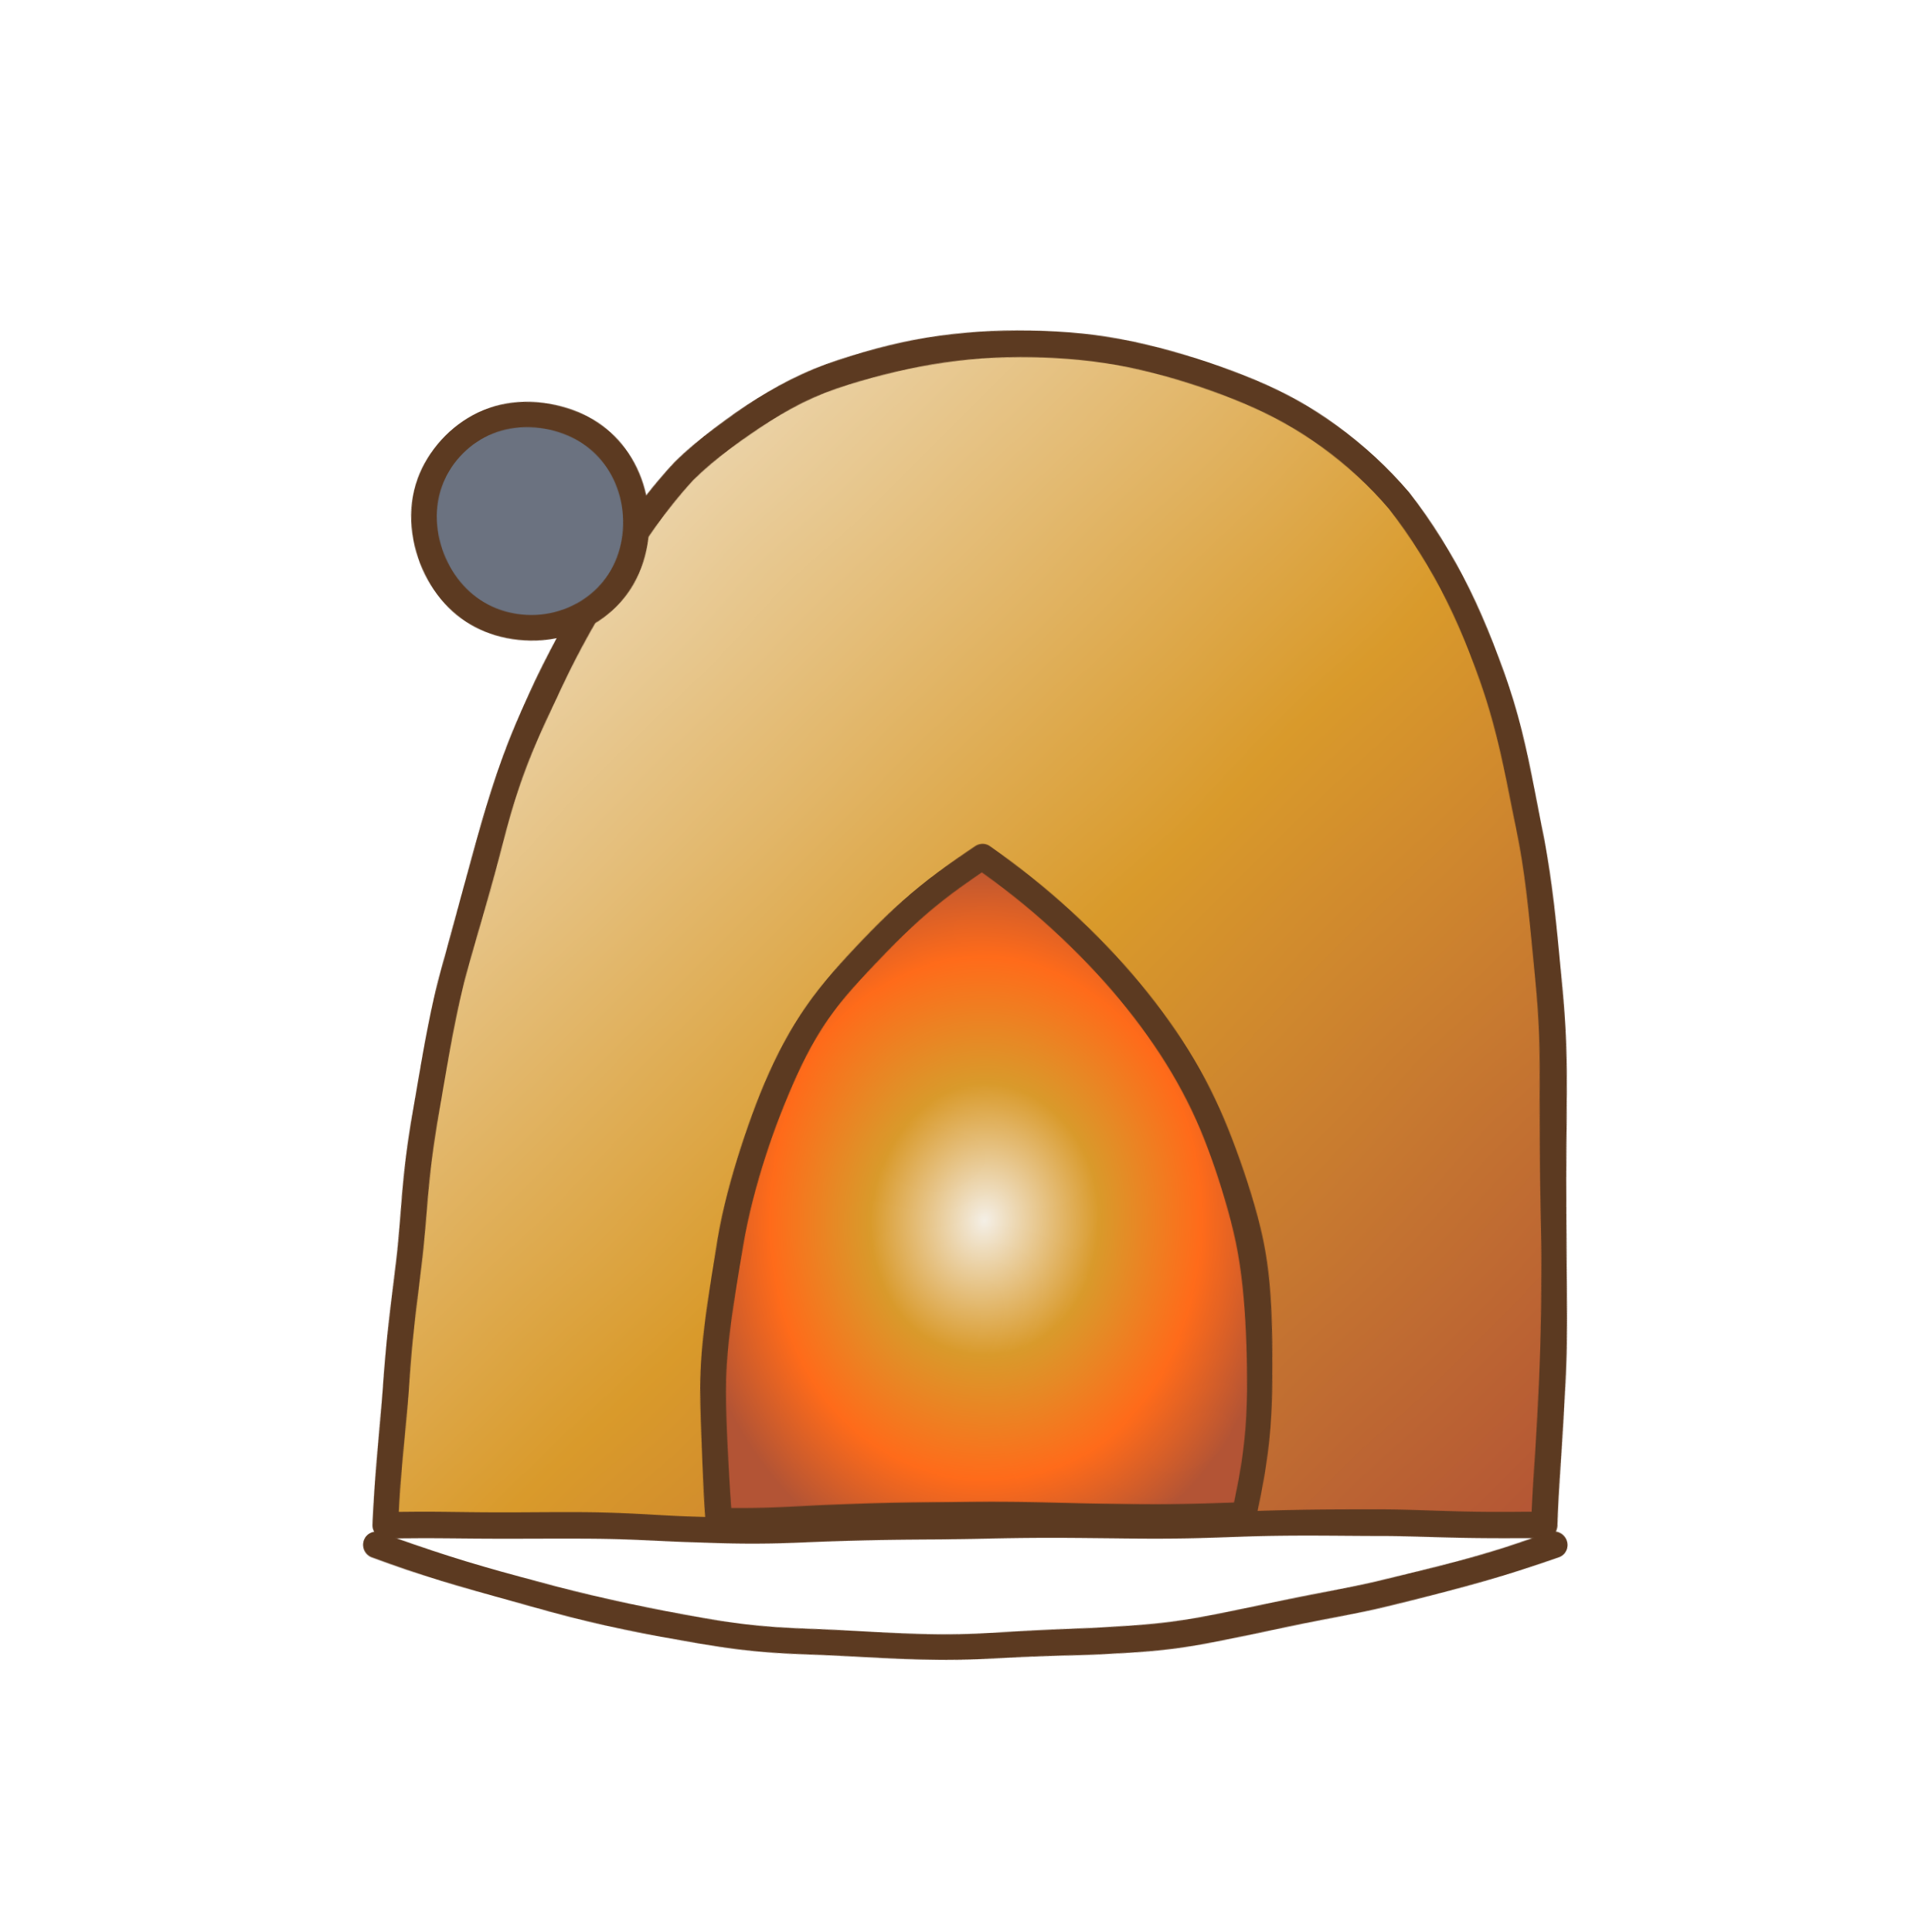
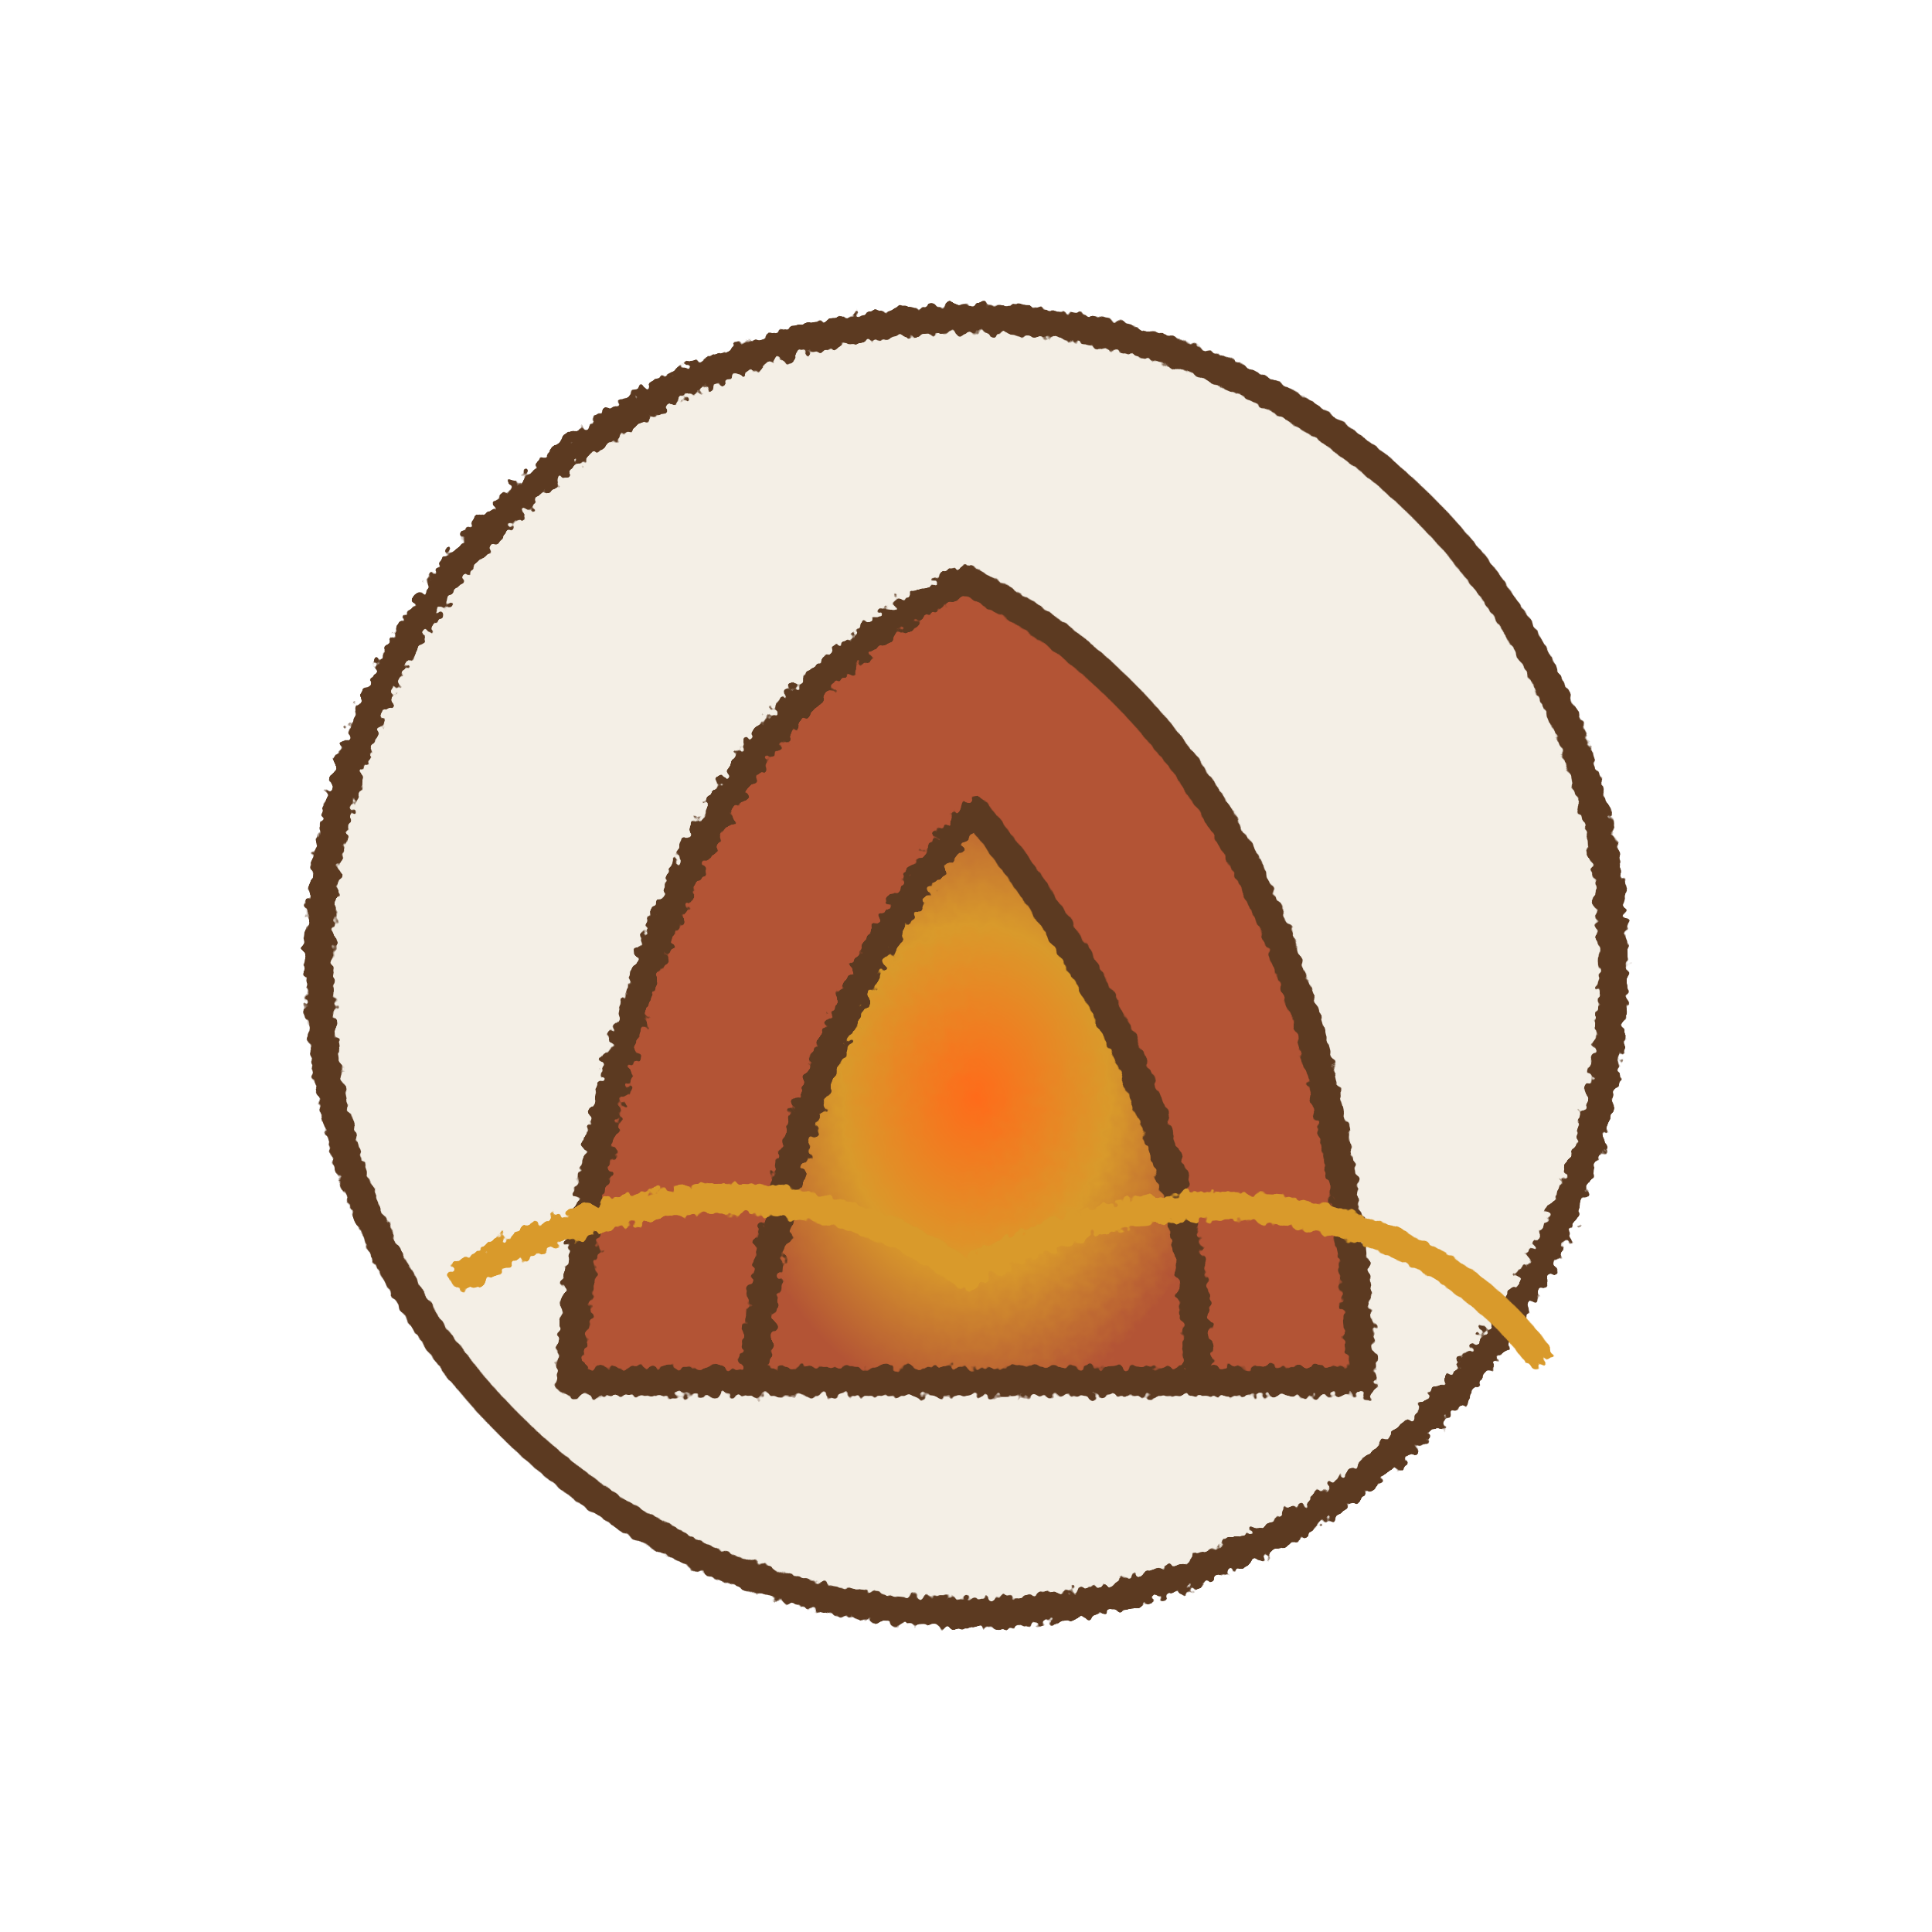
<svg xmlns="http://www.w3.org/2000/svg" viewBox="0 0 200 200" role="img">
  <defs>
-     <filter id="grain">
-       <feTurbulence type="fractalNoise" baseFrequency="0.035" numOctaves="2" seed="17" />
-       <feDisplacementMap in="SourceGraphic" scale="1.6" />
+     <filter id="grain" x="-20%" y="-20%" width="140%" height="140%">
+       <feTurbulence type="fractalNoise" baseFrequency="0.9" numOctaves="2" seed="7" result="noise" />
+       <feDisplacementMap in="SourceGraphic" in2="noise" scale="1.5" />
    </filter>
-     <linearGradient id="warm" x1="0" y1="0" x2="1" y2="1">
+     <linearGradient id="wood" x1="0" y1="0" x2="1" y2="1">
+       <stop offset="0" stop-color="#D99A2B" />
+       <stop offset="0.55" stop-color="#B35435" />
+       <stop offset="1" stop-color="#5C3A21" />
+     </linearGradient>
+     <linearGradient id="metal" x1="0" y1="0" x2="1" y2="1">
      <stop offset="0" stop-color="#F4EFE6" />
-       <stop offset=".55" stop-color="#D99A2B" />
-       <stop offset="1" stop-color="#B35435" />
+       <stop offset="0.55" stop-color="#6B7280" />
+       <stop offset="1" stop-color="#5C3A21" />
    </linearGradient>
-     <radialGradient id="fire" cx="50%" cy="55%" r="55%">
-       <stop offset="0" stop-color="#F4EFE6" />
-       <stop offset=".38" stop-color="#D99A2B" />
-       <stop offset=".72" stop-color="#FF6B1A" />
+     <radialGradient id="ember" cx="50%" cy="50%" r="55%">
+       <stop offset="0" stop-color="#FF6B1A" />
+       <stop offset="0.55" stop-color="#D99A2B" />
      <stop offset="1" stop-color="#B35435" />
    </radialGradient>
+     <radialGradient id="paper" cx="45%" cy="35%" r="75%">
+       <stop offset="0" stop-color="#F4EFE6" />
+       <stop offset="1" stop-color="#D99A2B" />
+     </radialGradient>
  </defs>
-   <g filter="url(#grain)" stroke="#5C3A21" stroke-width="2.7" stroke-linecap="round" stroke-linejoin="round">
-     <path d="M40 158 C42 118 48 74 71 49 C91 29 128 32 145 52 C163 75 162 119 160 158 Z" fill="url(#warm)" />
-     <path d="M74 157 C71 124 81 103 102 89 C126 106 134 128 129 157 Z" fill="url(#fire)" />
-     <path d="M39 160 C77 174 121 174 161 160" fill="none" />
-     <circle cx="55" cy="54" r="11" fill="#6B7280" />
+   <g filter="url(#grain)" stroke="#5C3A21" stroke-width="3" stroke-linecap="round" stroke-linejoin="round">
+     <circle cx="100" cy="100" r="67" fill="#F4EFE6" />
+     <path d="M59 143 C62 99 76 71 100 60 C126 73 139 101 141 143 Z" fill="#B35435" />
+     <path d="M78 143 C80 118 89 97 101 84 C116 103 124 121 124 143 Z" fill="url(#ember)" />
+     <path d="M48 132 C65 122 85 121 100 132 C122 119 148 125 159 140" fill="none" stroke="#D99A2B" />
  </g>
</svg>
